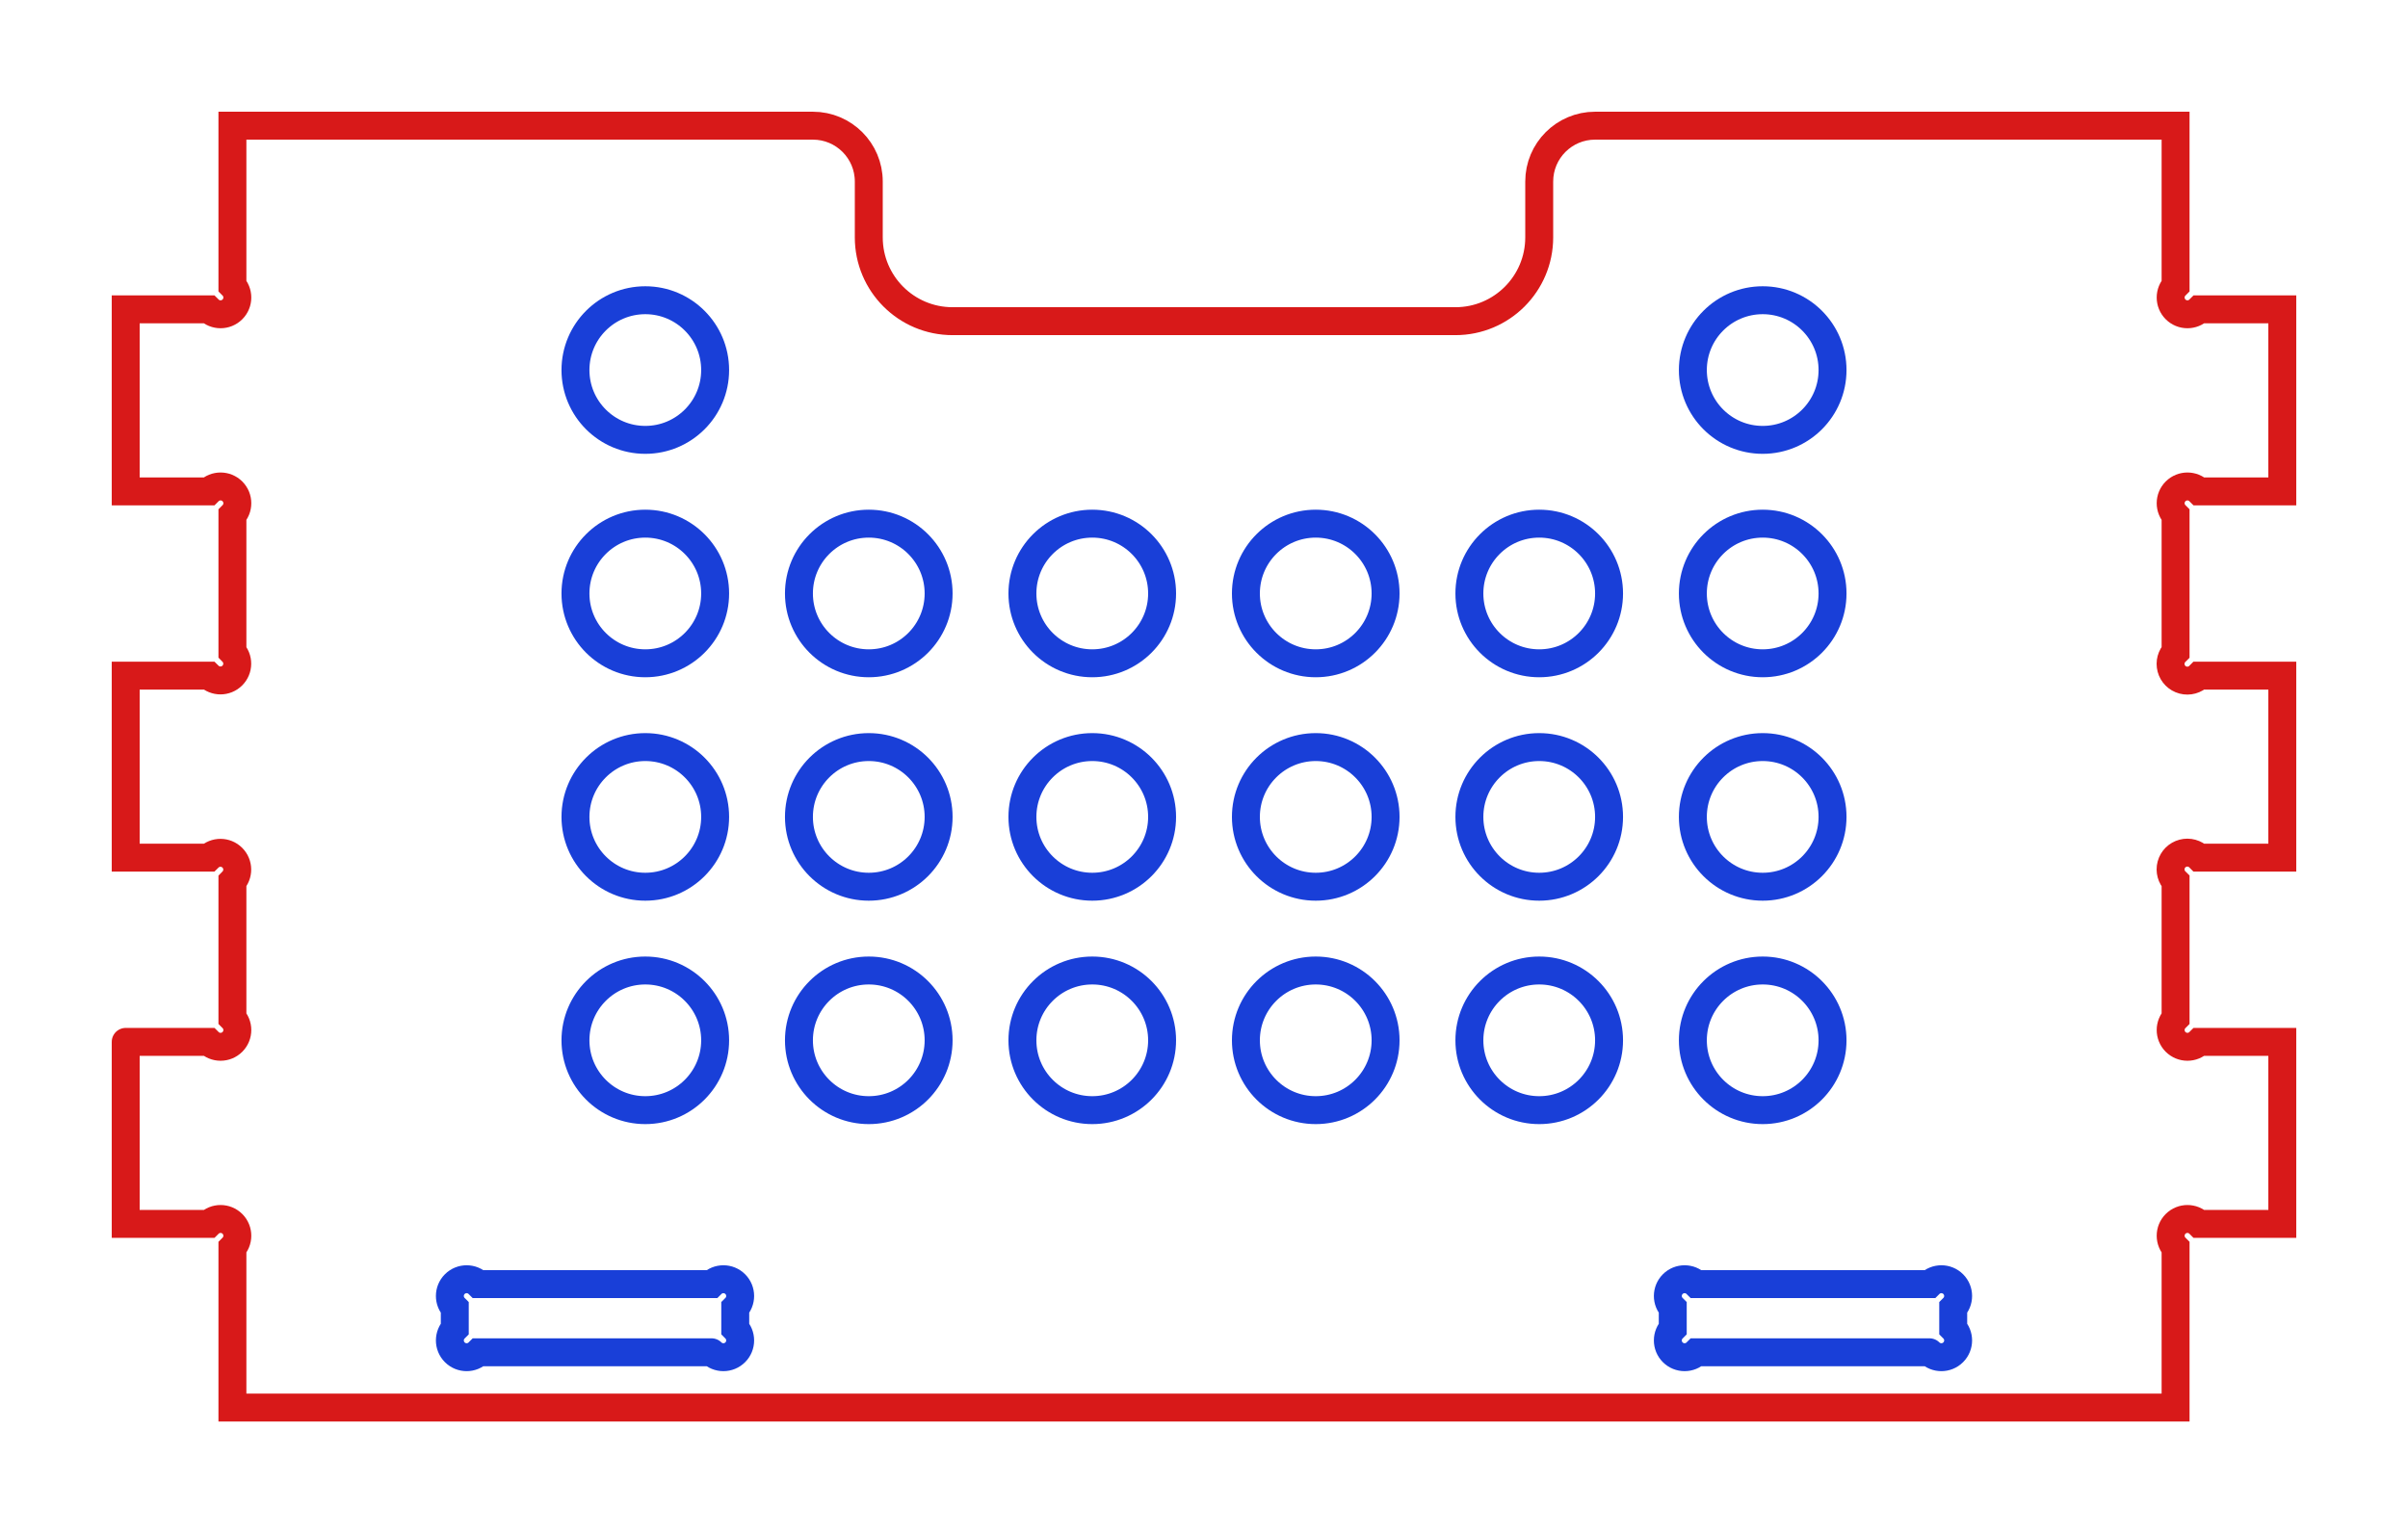
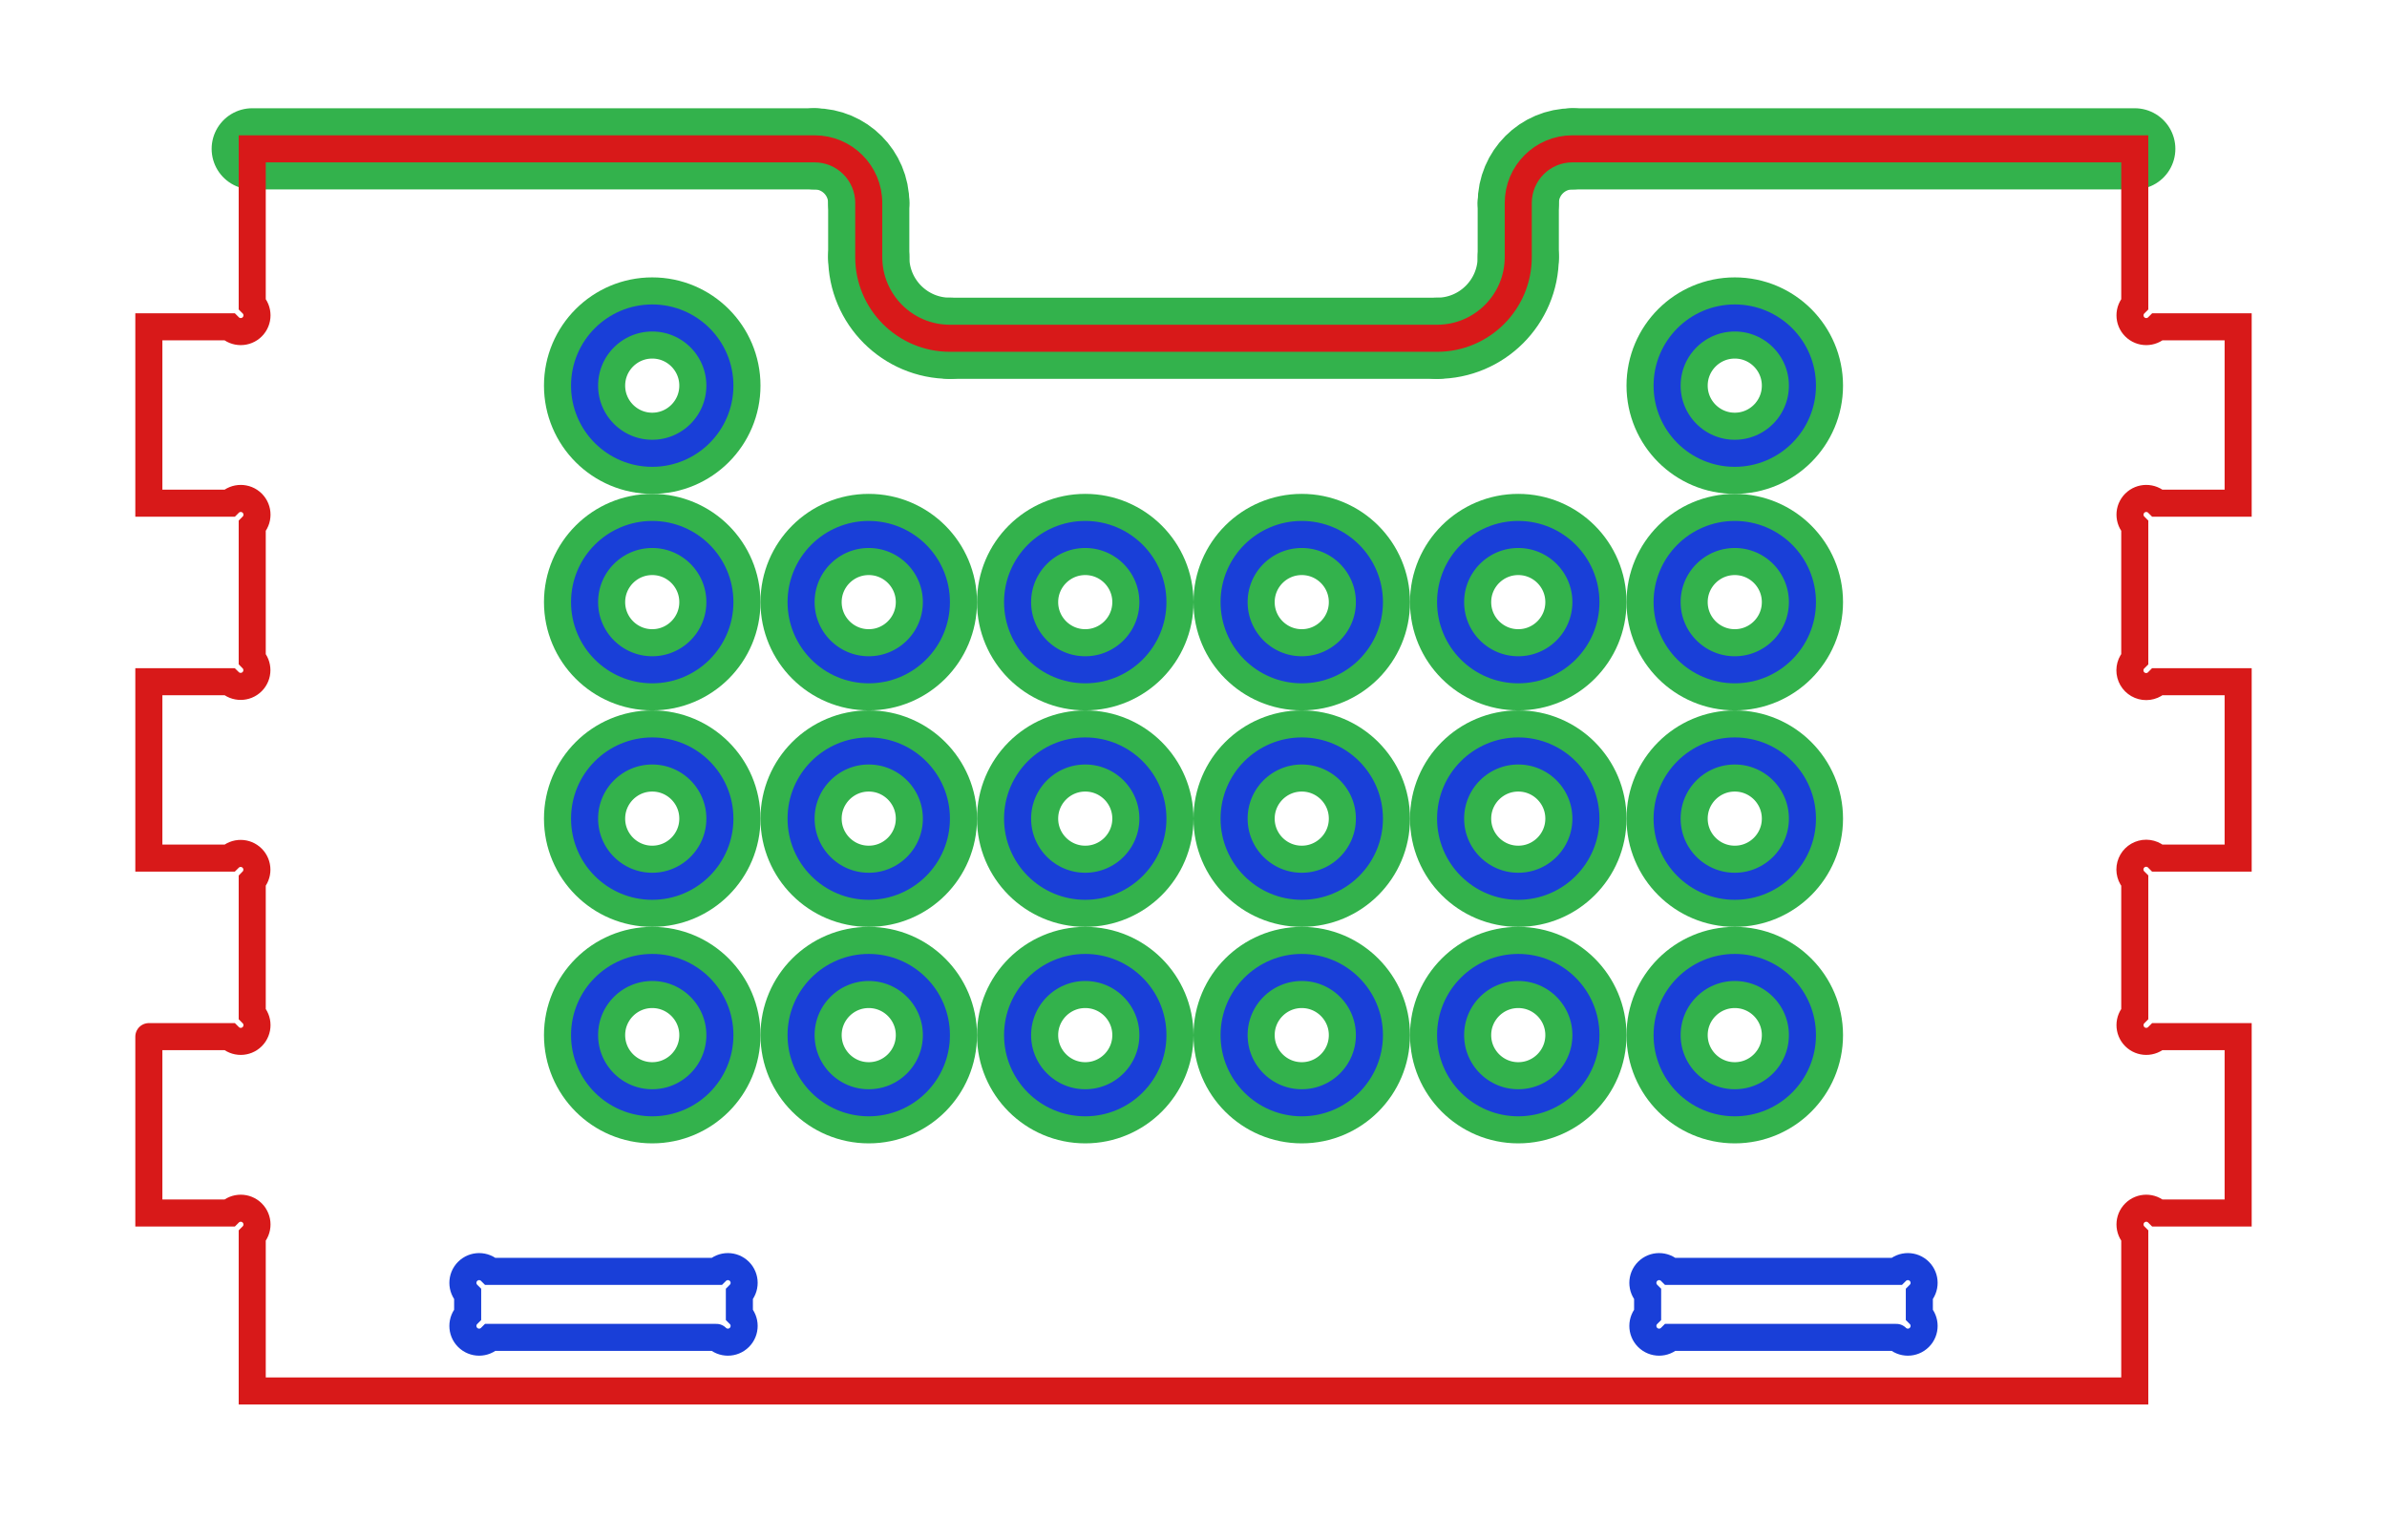
- <svg xmlns="http://www.w3.org/2000/svg" width="431.0mm" height="274.5mm" viewBox="-22.5 -252.0 431.0 274.5" version="1.1">
+ <svg xmlns="http://www.w3.org/2000/svg" width="441.0mm" height="284.5mm" viewBox="-27.5 -257.0 441.0 284.5" version="1.1">
  <g transform="scale(1,-1)" stroke-linecap="round">
+     <g fill="none" stroke="rgb(51,178,76)" stroke-width="15.0" id="KANTE_R2">
+       <line x1="263.0" y1="229.5" x2="366.9" y2="229.5" />
+       <path d="M 263.0,229.5 A 10.0,10.0 0.0 0,1 253.0,219.5" />
+       <line x1="253.0" y1="209.5" x2="253.0" y2="219.5" />
+       <path d="M 253.0,209.5 A 15.0,15.0 180.0 0,0 238.0,194.5" />
+       <line x1="148.0" y1="194.5" x2="238.0" y2="194.5" />
+       <path d="M 148.0,194.5 A 15.0,15.0 180.0 0,0 133.0,209.5" />
+       <line x1="133.0" y1="209.5" x2="133.0" y2="219.5" />
+       <path d="M 133.0,219.5 A 10.0,10.0 0.0 0,1 123.0,229.5" />
+       <line x1="19.1" y1="229.5" x2="123.0" y2="229.5" />
+       <circle cx="93.0" cy="65.75" r="12.5" />
+       <circle cx="133.0" cy="65.75" r="12.5" />
+       <circle cx="173.0" cy="65.75" r="12.5" />
+       <circle cx="213.0" cy="65.75" r="12.5" />
+       <circle cx="253.0" cy="65.75" r="12.5" />
+       <circle cx="293.0" cy="65.75" r="12.5" />
+       <circle cx="93.0" cy="105.75" r="12.5" />
+       <circle cx="93.0" cy="145.75" r="12.5" />
+       <circle cx="133.0" cy="105.75" r="12.5" />
+       <circle cx="173.0" cy="105.75" r="12.5" />
+       <circle cx="133.0" cy="145.75" r="12.5" />
+       <circle cx="173.0" cy="145.75" r="12.5" />
+       <circle cx="93.0" cy="185.75" r="12.5" />
+       <circle cx="213.0" cy="105.75" r="12.5" />
+       <circle cx="253.0" cy="105.75" r="12.5" />
+       <circle cx="213.0" cy="145.75" r="12.5" />
+       <circle cx="253.0" cy="145.75" r="12.5" />
+       <circle cx="293.0" cy="105.75" r="12.5" />
+       <circle cx="293.0" cy="145.75" r="12.5" />
+       <circle cx="293.0" cy="185.75" r="12.5" />
+     </g>
    <g fill="none" stroke="rgb(216,25,25)" stroke-width="5.0" id="AUSSENKONTUR">
      <path d="M 0.0,65.471 L 0.0,32.886 L 14.857,32.886 A 3.0,3.0 135 0,0 19.1,28.643 L 19.1,0.0 L 366.9,0.0 L 366.9,28.643 A 3.0,3.0 -135 1,0 371.143,32.886 L 386.0,32.886 L 386.0,65.471 L 371.143,65.471 A 3.0,3.0 -45 1,0 366.9,69.714 L 366.9,94.215 A 3,3 -135 1,0 371.143,98.457 L 386.0,98.457 L 386.0,131.043 L 371.143,131.043 A 3,3 -45 1,0 366.9,135.285 L 366.9,159.786 A 3.0,3.0 -135 1,0 371.143,164.029 L 386.0,164.029 L 386.0,196.614 L 371.143,196.614 A 3.0,3.0 -45 1,0 366.9,200.857 L 366.9,229.5 L 263.0,229.5 A 10.0,10.0 0.0 0,1 253.0,219.5 L 253.0,209.5 A 15.0,15.0 180.0 0,0 238.0,194.5 L 148.0,194.5 A 15.0,15.0 180.0 0,0 133.0,209.5 L 133.0,219.5 A 10.0,10.0 0.0 0,1 123.0,229.5 L 19.1,229.5 L 19.1,200.857 A 3.0,3.0 45 0,0 14.857,196.614 L 0.0,196.614 L 0.0,164.029 L 14.857,164.029 A 3.0,3.0 135 0,0 19.1,159.786 L 19.1,135.285 A 3,3 45 0,0 14.857,131.043 L 0.0,131.043 L 0.0,98.457 L 14.857,98.457 A 3,3 135.0 0,0 19.1,94.215 L 19.1,69.714 A 3.0,3.0 45 0,0 14.857,65.471 L 0.0,65.471" />
    </g>
    <g fill="none" stroke="rgb(25,63,216)" stroke-width="5.0" id="INNENKONTUR">
      <path d="M 104.857,9.9 L 63.143,9.9 A 3,3 -45 1,0 58.9,14.143 L 58.9,17.857 A 3,3 -135 1,0 63.143,22.1 L 104.857,22.1 A 3,3 135 0,0 109.1,17.857 L 109.1,14.143 A 3,3 45 0,0 104.857,9.9" />
      <circle cx="93.0" cy="65.75" r="12.5" />
      <circle cx="133.0" cy="65.75" r="12.5" />
      <circle cx="173.0" cy="65.75" r="12.5" />
      <path d="M 322.857,9.9 L 281.143,9.9 A 3,3 -45 1,0 276.9,14.143 L 276.9,17.857 A 3,3 -135 1,0 281.143,22.1 L 322.857,22.1 A 3,3 135 0,0 327.1,17.857 L 327.1,14.143 A 3,3 45 0,0 322.857,9.9" />
      <circle cx="213.0" cy="65.75" r="12.5" />
      <circle cx="253.0" cy="65.75" r="12.5" />
      <circle cx="293.0" cy="65.75" r="12.5" />
      <circle cx="93.0" cy="105.75" r="12.5" />
      <circle cx="93.0" cy="145.75" r="12.5" />
      <circle cx="133.0" cy="105.75" r="12.5" />
      <circle cx="173.0" cy="105.75" r="12.5" />
      <circle cx="133.0" cy="145.75" r="12.5" />
      <circle cx="173.0" cy="145.75" r="12.5" />
      <circle cx="93.0" cy="185.75" r="12.5" />
      <circle cx="213.0" cy="105.75" r="12.5" />
      <circle cx="253.0" cy="105.75" r="12.5" />
      <circle cx="213.0" cy="145.75" r="12.5" />
      <circle cx="253.0" cy="145.75" r="12.5" />
      <circle cx="293.0" cy="105.75" r="12.5" />
      <circle cx="293.0" cy="145.75" r="12.5" />
      <circle cx="293.0" cy="185.75" r="12.5" />
    </g>
  </g>
</svg>
